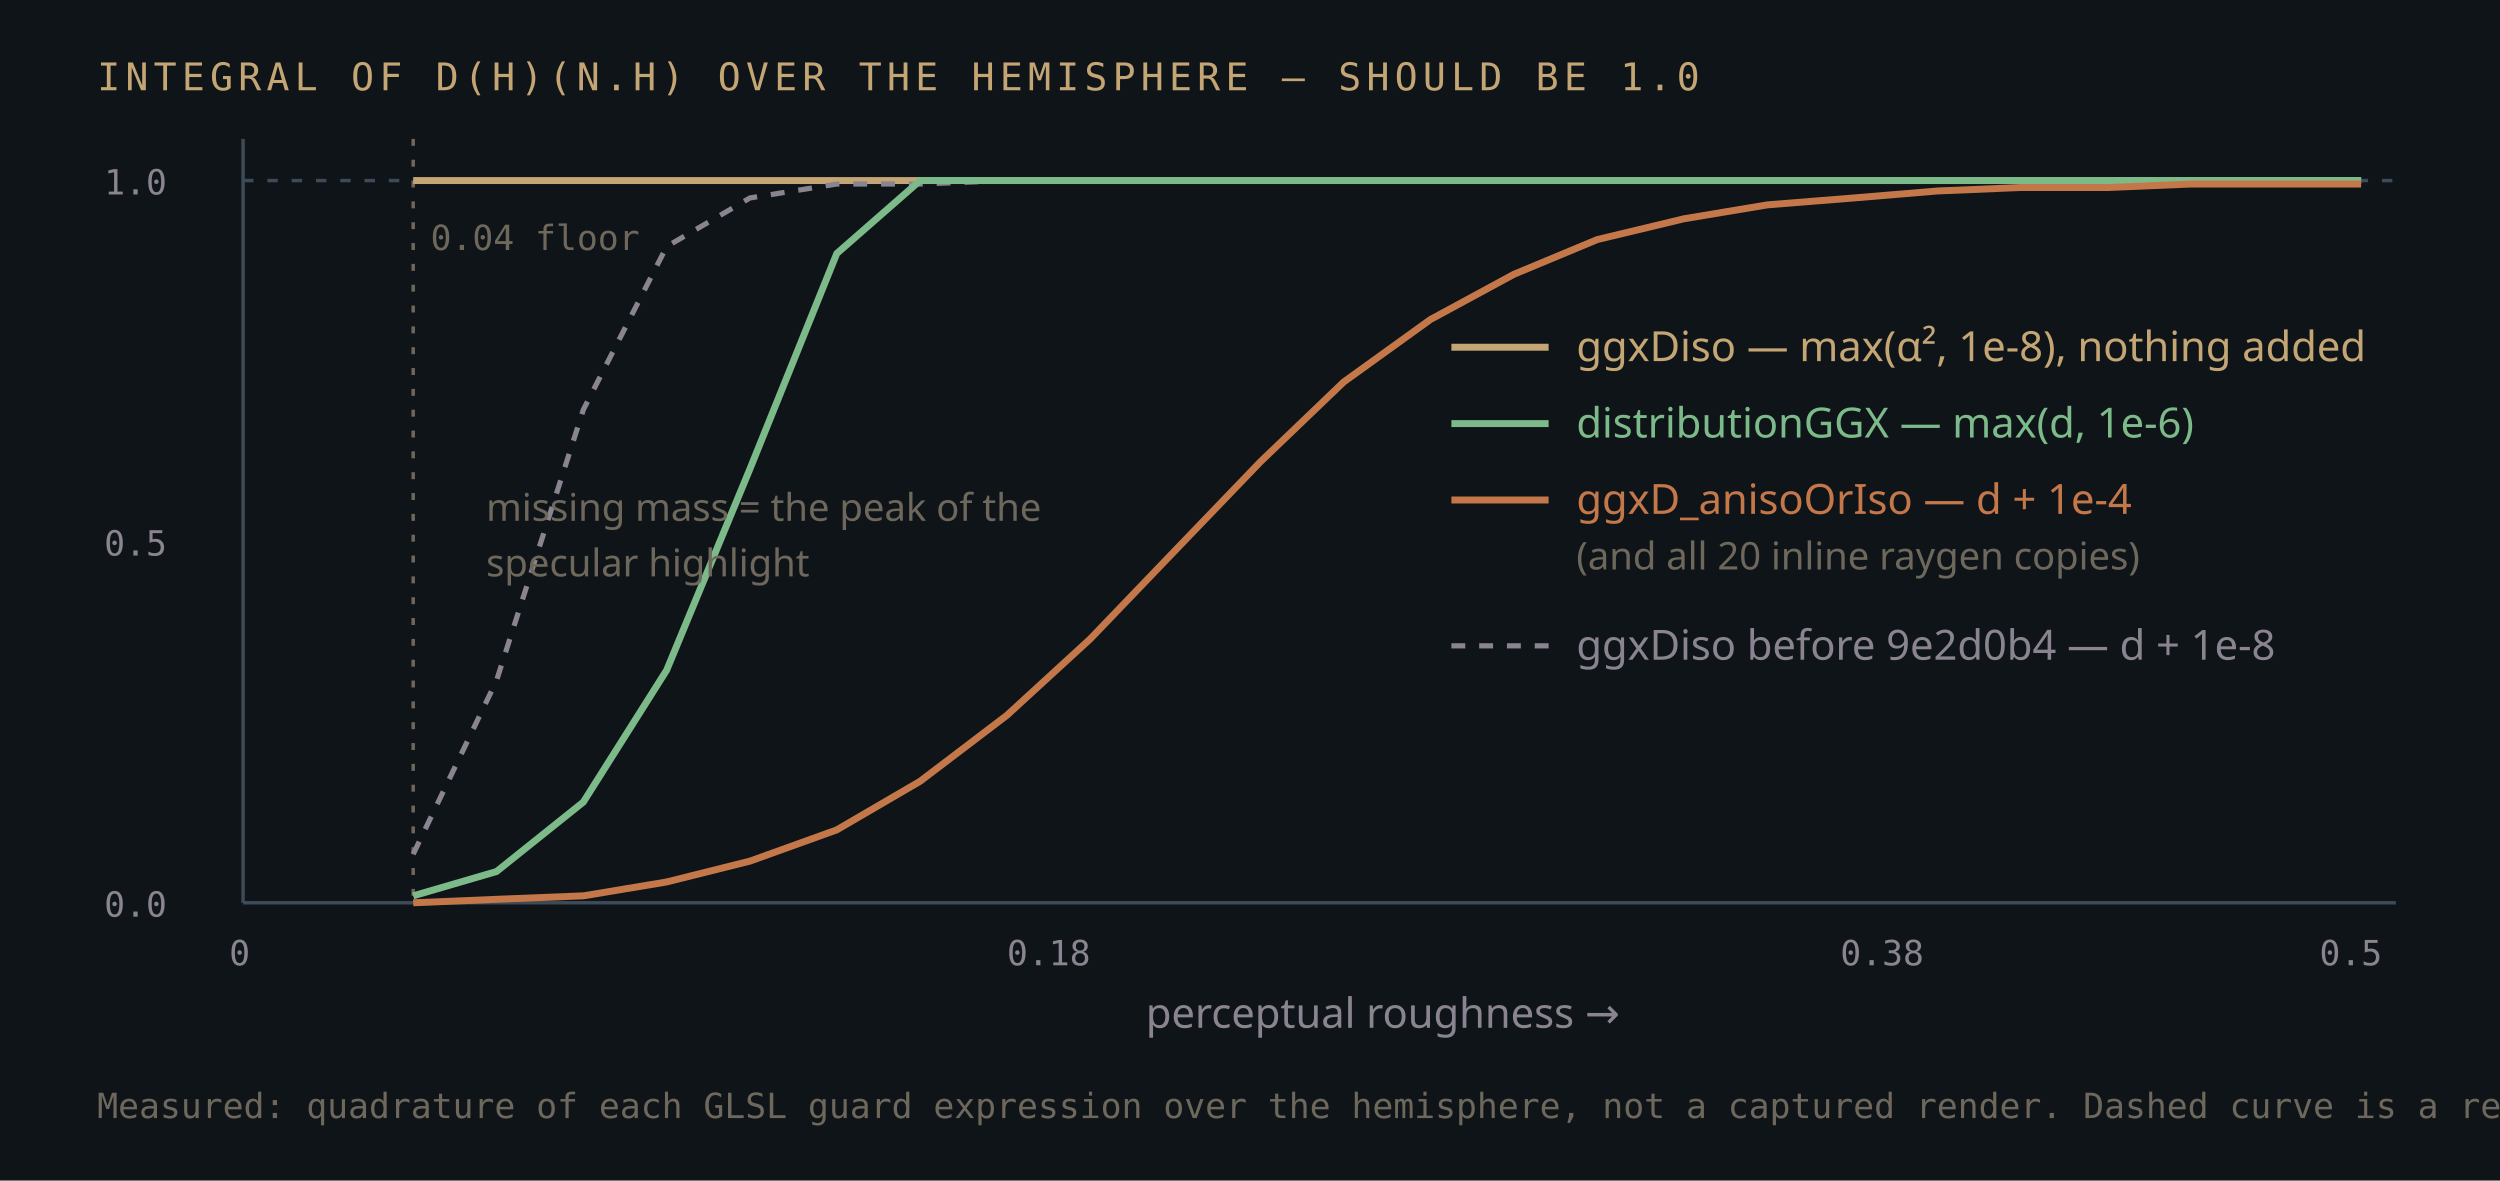
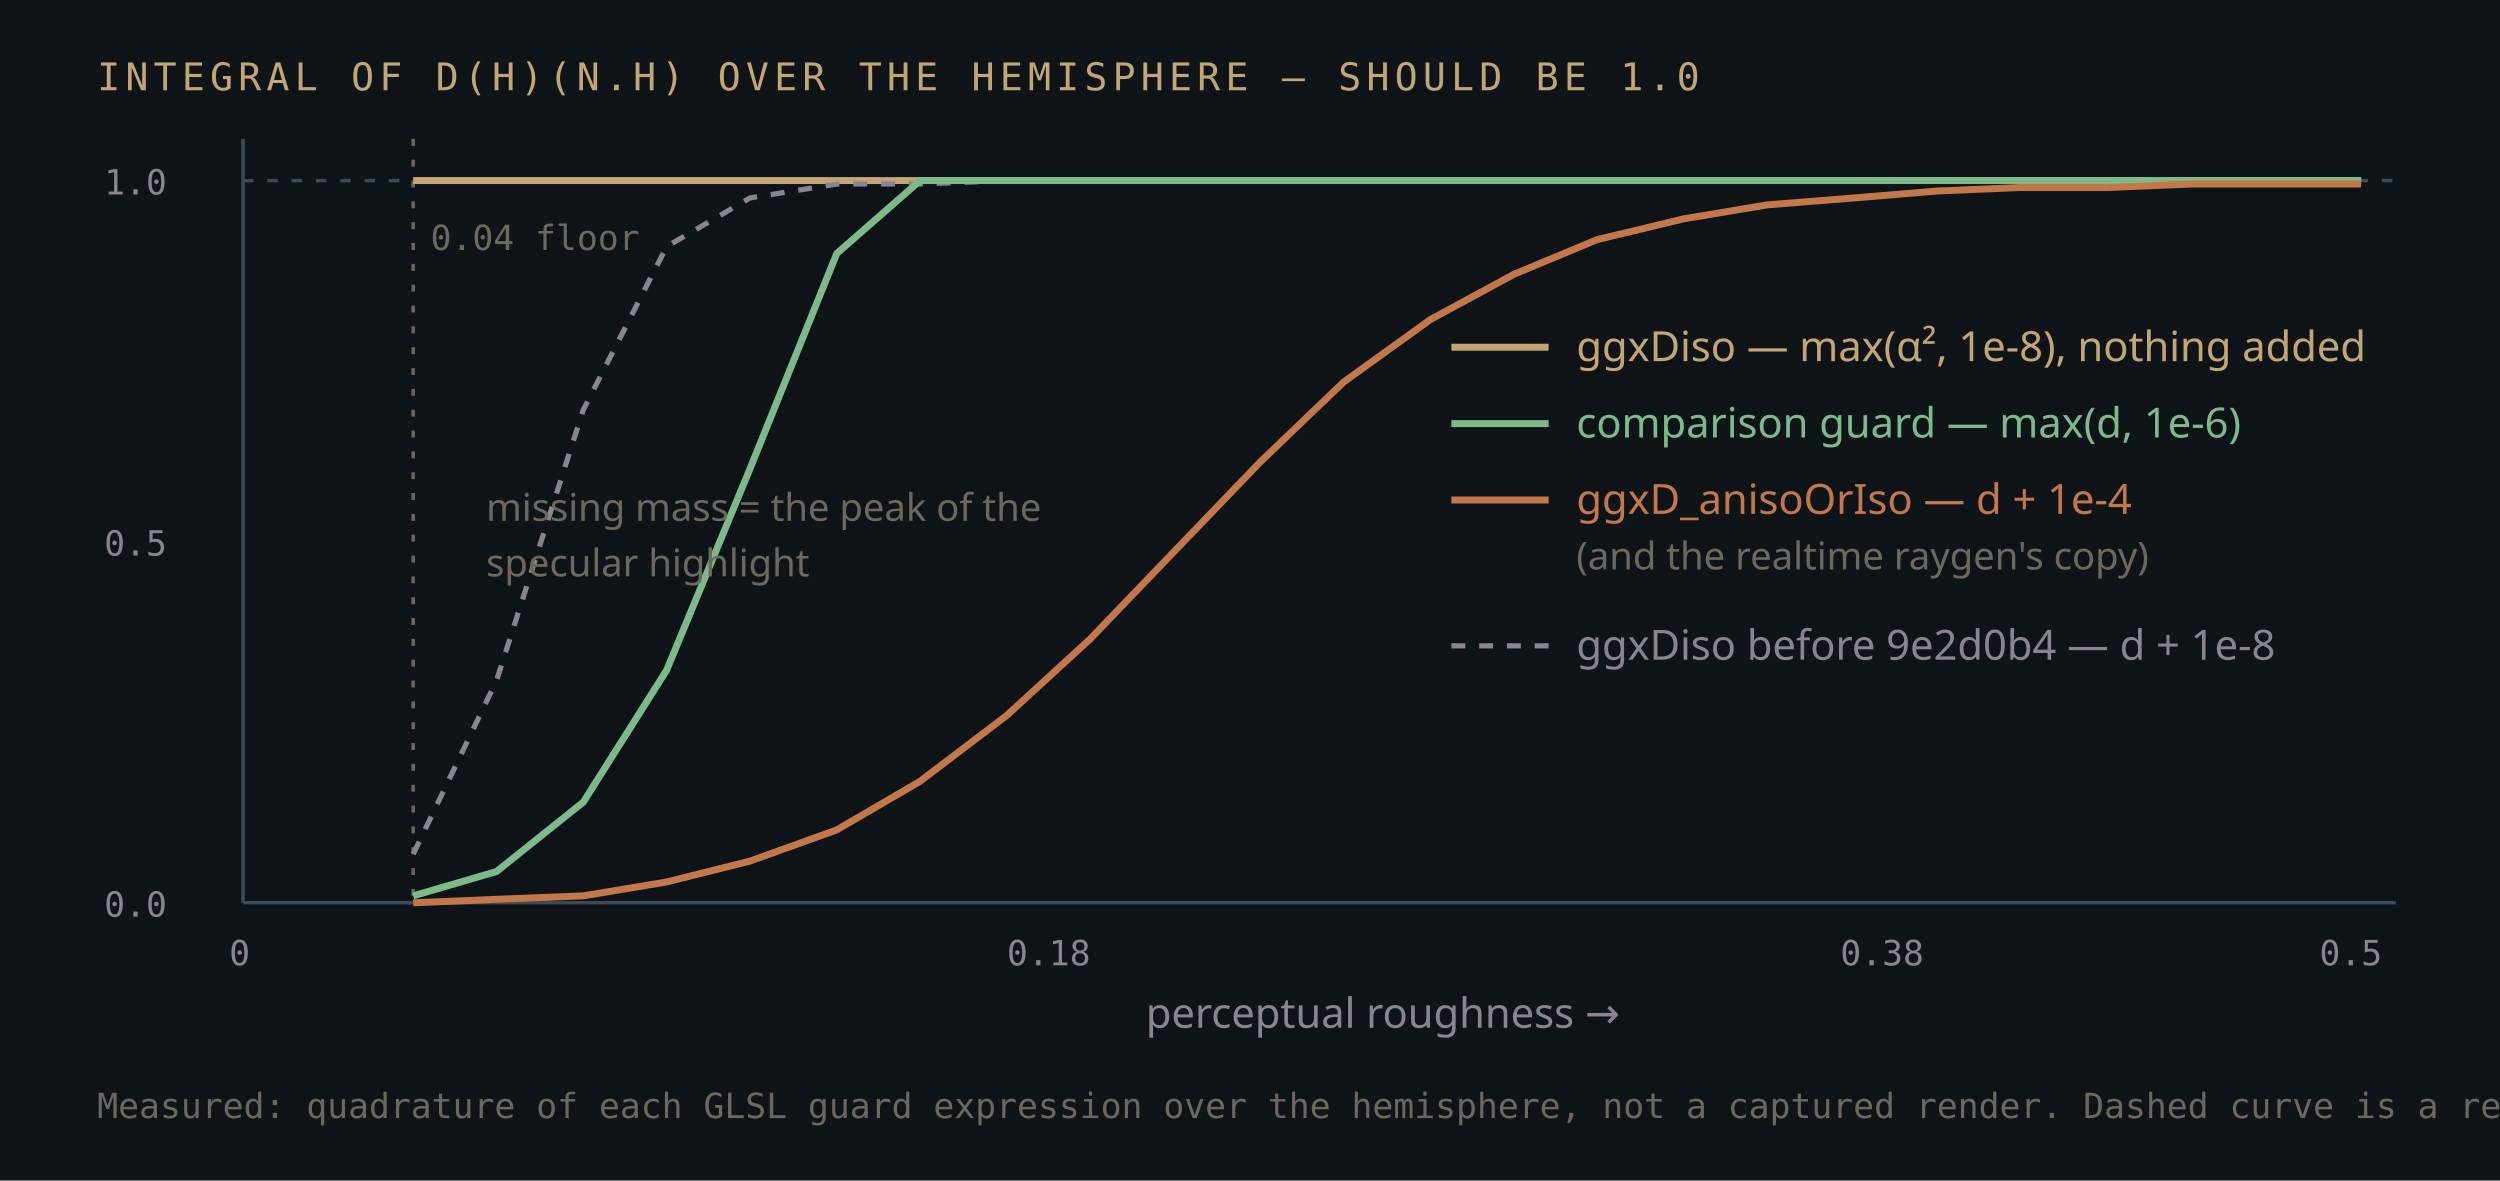
<svg xmlns="http://www.w3.org/2000/svg" viewBox="0 0 720 340" class="unit-diagram" role="img" aria-label="Hemispherical energy of the shipped isotropic GGX distribution guards versus roughness: the alpha-floored ggxDiso stays at 1.0 everywhere while the additive epsilon guards truncate below roughness 0.4">
  <rect width="100%" height="100%" fill="#0f1419" />
  <text x="28" y="26" fill="#c4a574" font-family="IBM Plex Mono,monospace" font-size="11" letter-spacing="1.5">INTEGRAL OF D(H)(N.H) OVER THE HEMISPHERE — SHOULD BE 1.0</text>
  <line x1="70" y1="40" x2="70" y2="260" stroke="#3d4a58" stroke-width="1" />
  <line x1="70" y1="260" x2="690" y2="260" stroke="#3d4a58" stroke-width="1" />
  <line x1="70" y1="52" x2="690" y2="52" stroke="#3d4a58" stroke-width="1" stroke-dasharray="3 4" />
  <text x="30" y="56" fill="#8a8490" font-family="IBM Plex Mono,monospace" font-size="10">1.0</text>
  <text x="30" y="160" fill="#8a8490" font-family="IBM Plex Mono,monospace" font-size="10">0.5</text>
  <text x="30" y="264" fill="#8a8490" font-family="IBM Plex Mono,monospace" font-size="10">0.0</text>
  <text x="66" y="278" fill="#8a8490" font-family="IBM Plex Mono,monospace" font-size="10">0</text>
  <text x="290" y="278" fill="#8a8490" font-family="IBM Plex Mono,monospace" font-size="10">0.18</text>
  <text x="530" y="278" fill="#8a8490" font-family="IBM Plex Mono,monospace" font-size="10">0.38</text>
  <text x="668" y="278" fill="#8a8490" font-family="IBM Plex Mono,monospace" font-size="10">0.5</text>
  <text x="330" y="296" fill="#8a8490" font-family="DM Sans,sans-serif" font-size="12">perceptual roughness →</text>
  <line x1="119" y1="40" x2="119" y2="260" stroke="#6e685c" stroke-width="1" stroke-dasharray="2 4" />
  <text x="124" y="72" fill="#6e685c" font-family="IBM Plex Mono,monospace" font-size="10">0.04 floor</text>
  <polyline points="119,52 143,52 168,52 192,52 216,52 241,52 265,52 290,52 314,52 338,52 363,52 387,52 412,52 436,52 460,52 485,52 509,52 534,52 558,52 582,52 607,52 631,52 656,52 680,52" fill="none" stroke="#c4a574" stroke-width="2" />
  <polyline points="119,246 143,196 168,118 192,71 216,57 241,53 265,53 290,52 314,52 338,52 363,52 387,52 412,52 436,52 460,52 485,52 509,52 534,52 558,52 582,52 607,52 631,52 656,52 680,52" fill="none" stroke="#8a8490" stroke-width="1.5" stroke-dasharray="4 4" />
  <polyline points="119,258 143,251 168,231 192,193 216,135 241,73 265,52 290,52 314,52 338,52 363,52 387,52 412,52 436,52 460,52 485,52 509,52 534,52 558,52 582,52 607,52 631,52 656,52 680,52" fill="none" stroke="#7dba8a" stroke-width="2" />
  <polyline points="119,260 143,259 168,258 192,254 216,248 241,239 265,225 290,206 314,184 338,159 363,133 387,110 412,92 436,79 460,69 485,63 509,59 534,57 558,55 582,54 607,54 631,53 656,53 680,53" fill="none" stroke="#c4784a" stroke-width="2" />
  <line x1="418" y1="100" x2="446" y2="100" stroke="#c4a574" stroke-width="2" />
  <text x="454" y="104" fill="#c4a574" font-family="DM Sans,sans-serif" font-size="12">ggxDiso — max(α², 1e-8), nothing added</text>
  <line x1="418" y1="122" x2="446" y2="122" stroke="#7dba8a" stroke-width="2" />
-   <text x="454" y="126" fill="#7dba8a" font-family="DM Sans,sans-serif" font-size="12">distributionGGX — max(d, 1e-6)</text>
+   <text x="454" y="126" fill="#7dba8a" font-family="DM Sans,sans-serif" font-size="12">comparison guard — max(d, 1e-6)</text>
  <line x1="418" y1="144" x2="446" y2="144" stroke="#c4784a" stroke-width="2" />
  <text x="454" y="148" fill="#c4784a" font-family="DM Sans,sans-serif" font-size="12">ggxD_anisoOrIso — d + 1e-4</text>
-   <text x="454" y="164" fill="#6e685c" font-family="DM Sans,sans-serif" font-size="11">(and all 20 inline raygen copies)</text>
+   <text x="454" y="164" fill="#6e685c" font-family="DM Sans,sans-serif" font-size="11">(and the realtime raygen's copy)</text>
  <line x1="418" y1="186" x2="446" y2="186" stroke="#8a8490" stroke-width="1.5" stroke-dasharray="4 4" />
  <text x="454" y="190" fill="#8a8490" font-family="DM Sans,sans-serif" font-size="12">ggxDiso before 9e2d0b4 — d + 1e-8</text>
  <text x="140" y="150" fill="#6e685c" font-family="DM Sans,sans-serif" font-size="11">missing mass = the peak of the</text>
  <text x="140" y="166" fill="#6e685c" font-family="DM Sans,sans-serif" font-size="11">specular highlight</text>
  <text x="28" y="322" fill="#6e685c" font-family="IBM Plex Mono,monospace" font-size="10">Measured: quadrature of each GLSL guard expression over the hemisphere, not a captured render. Dashed curve is a removed form, kept for scale.</text>
</svg>
